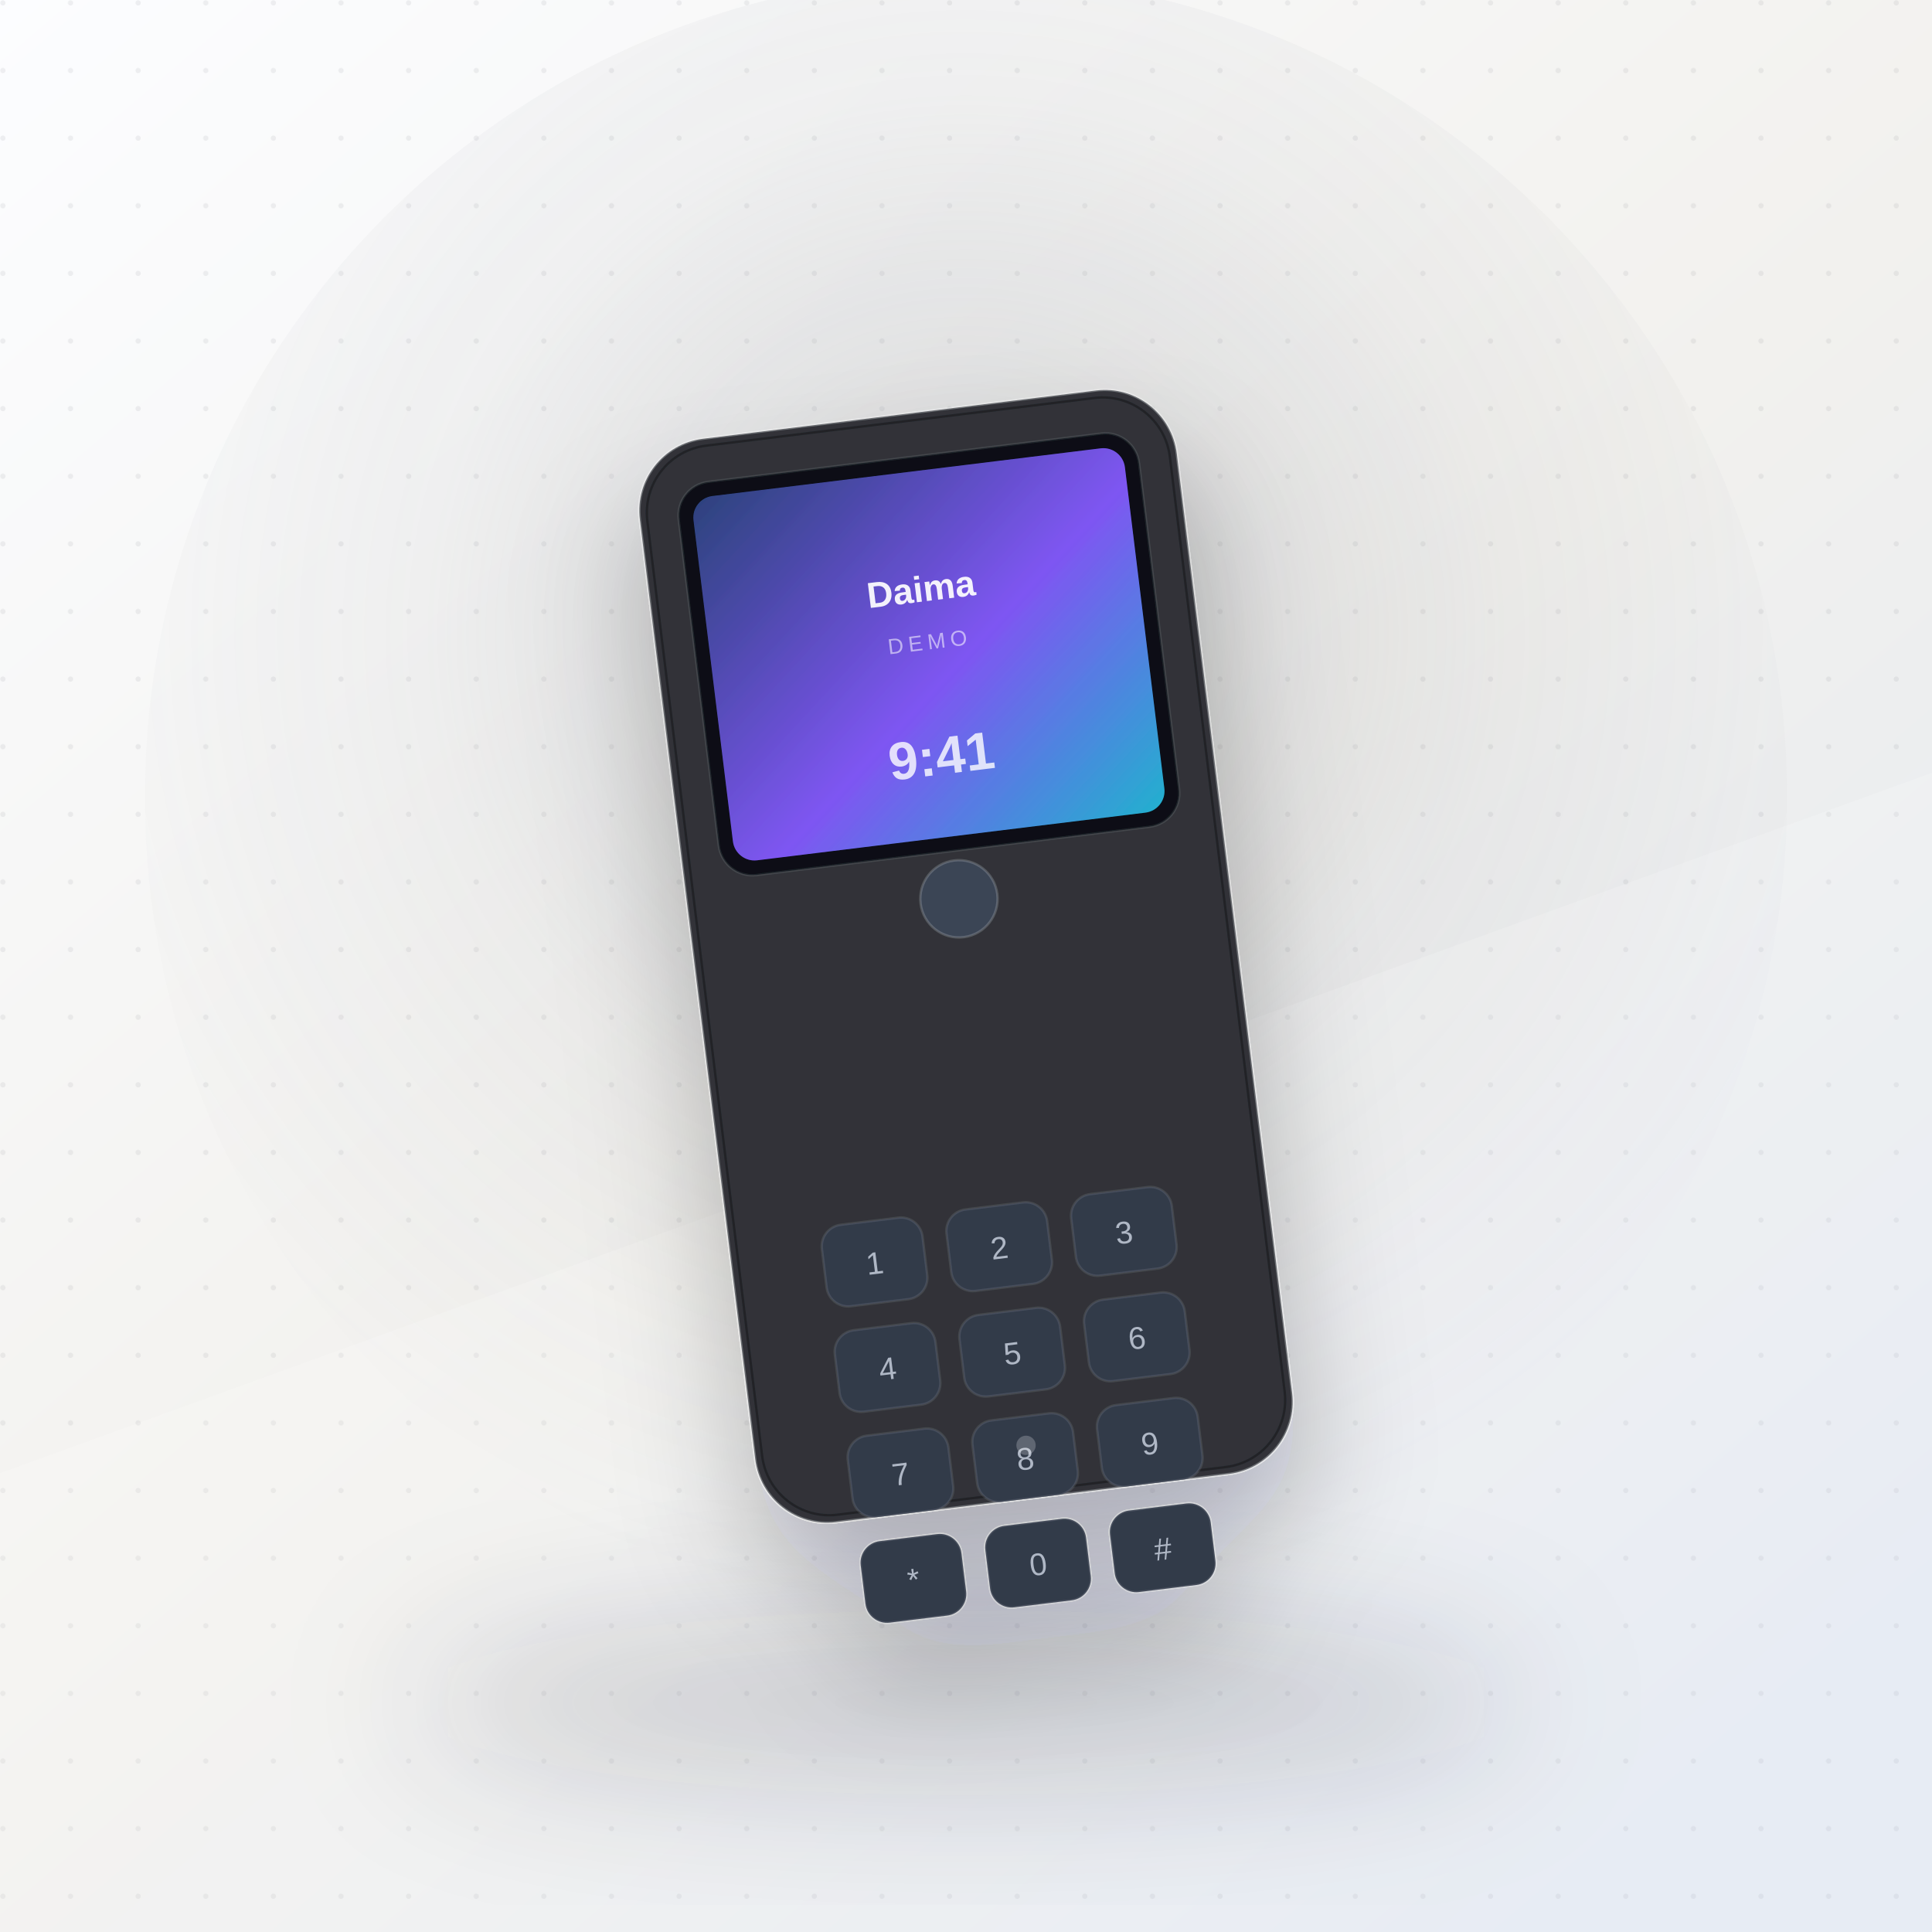
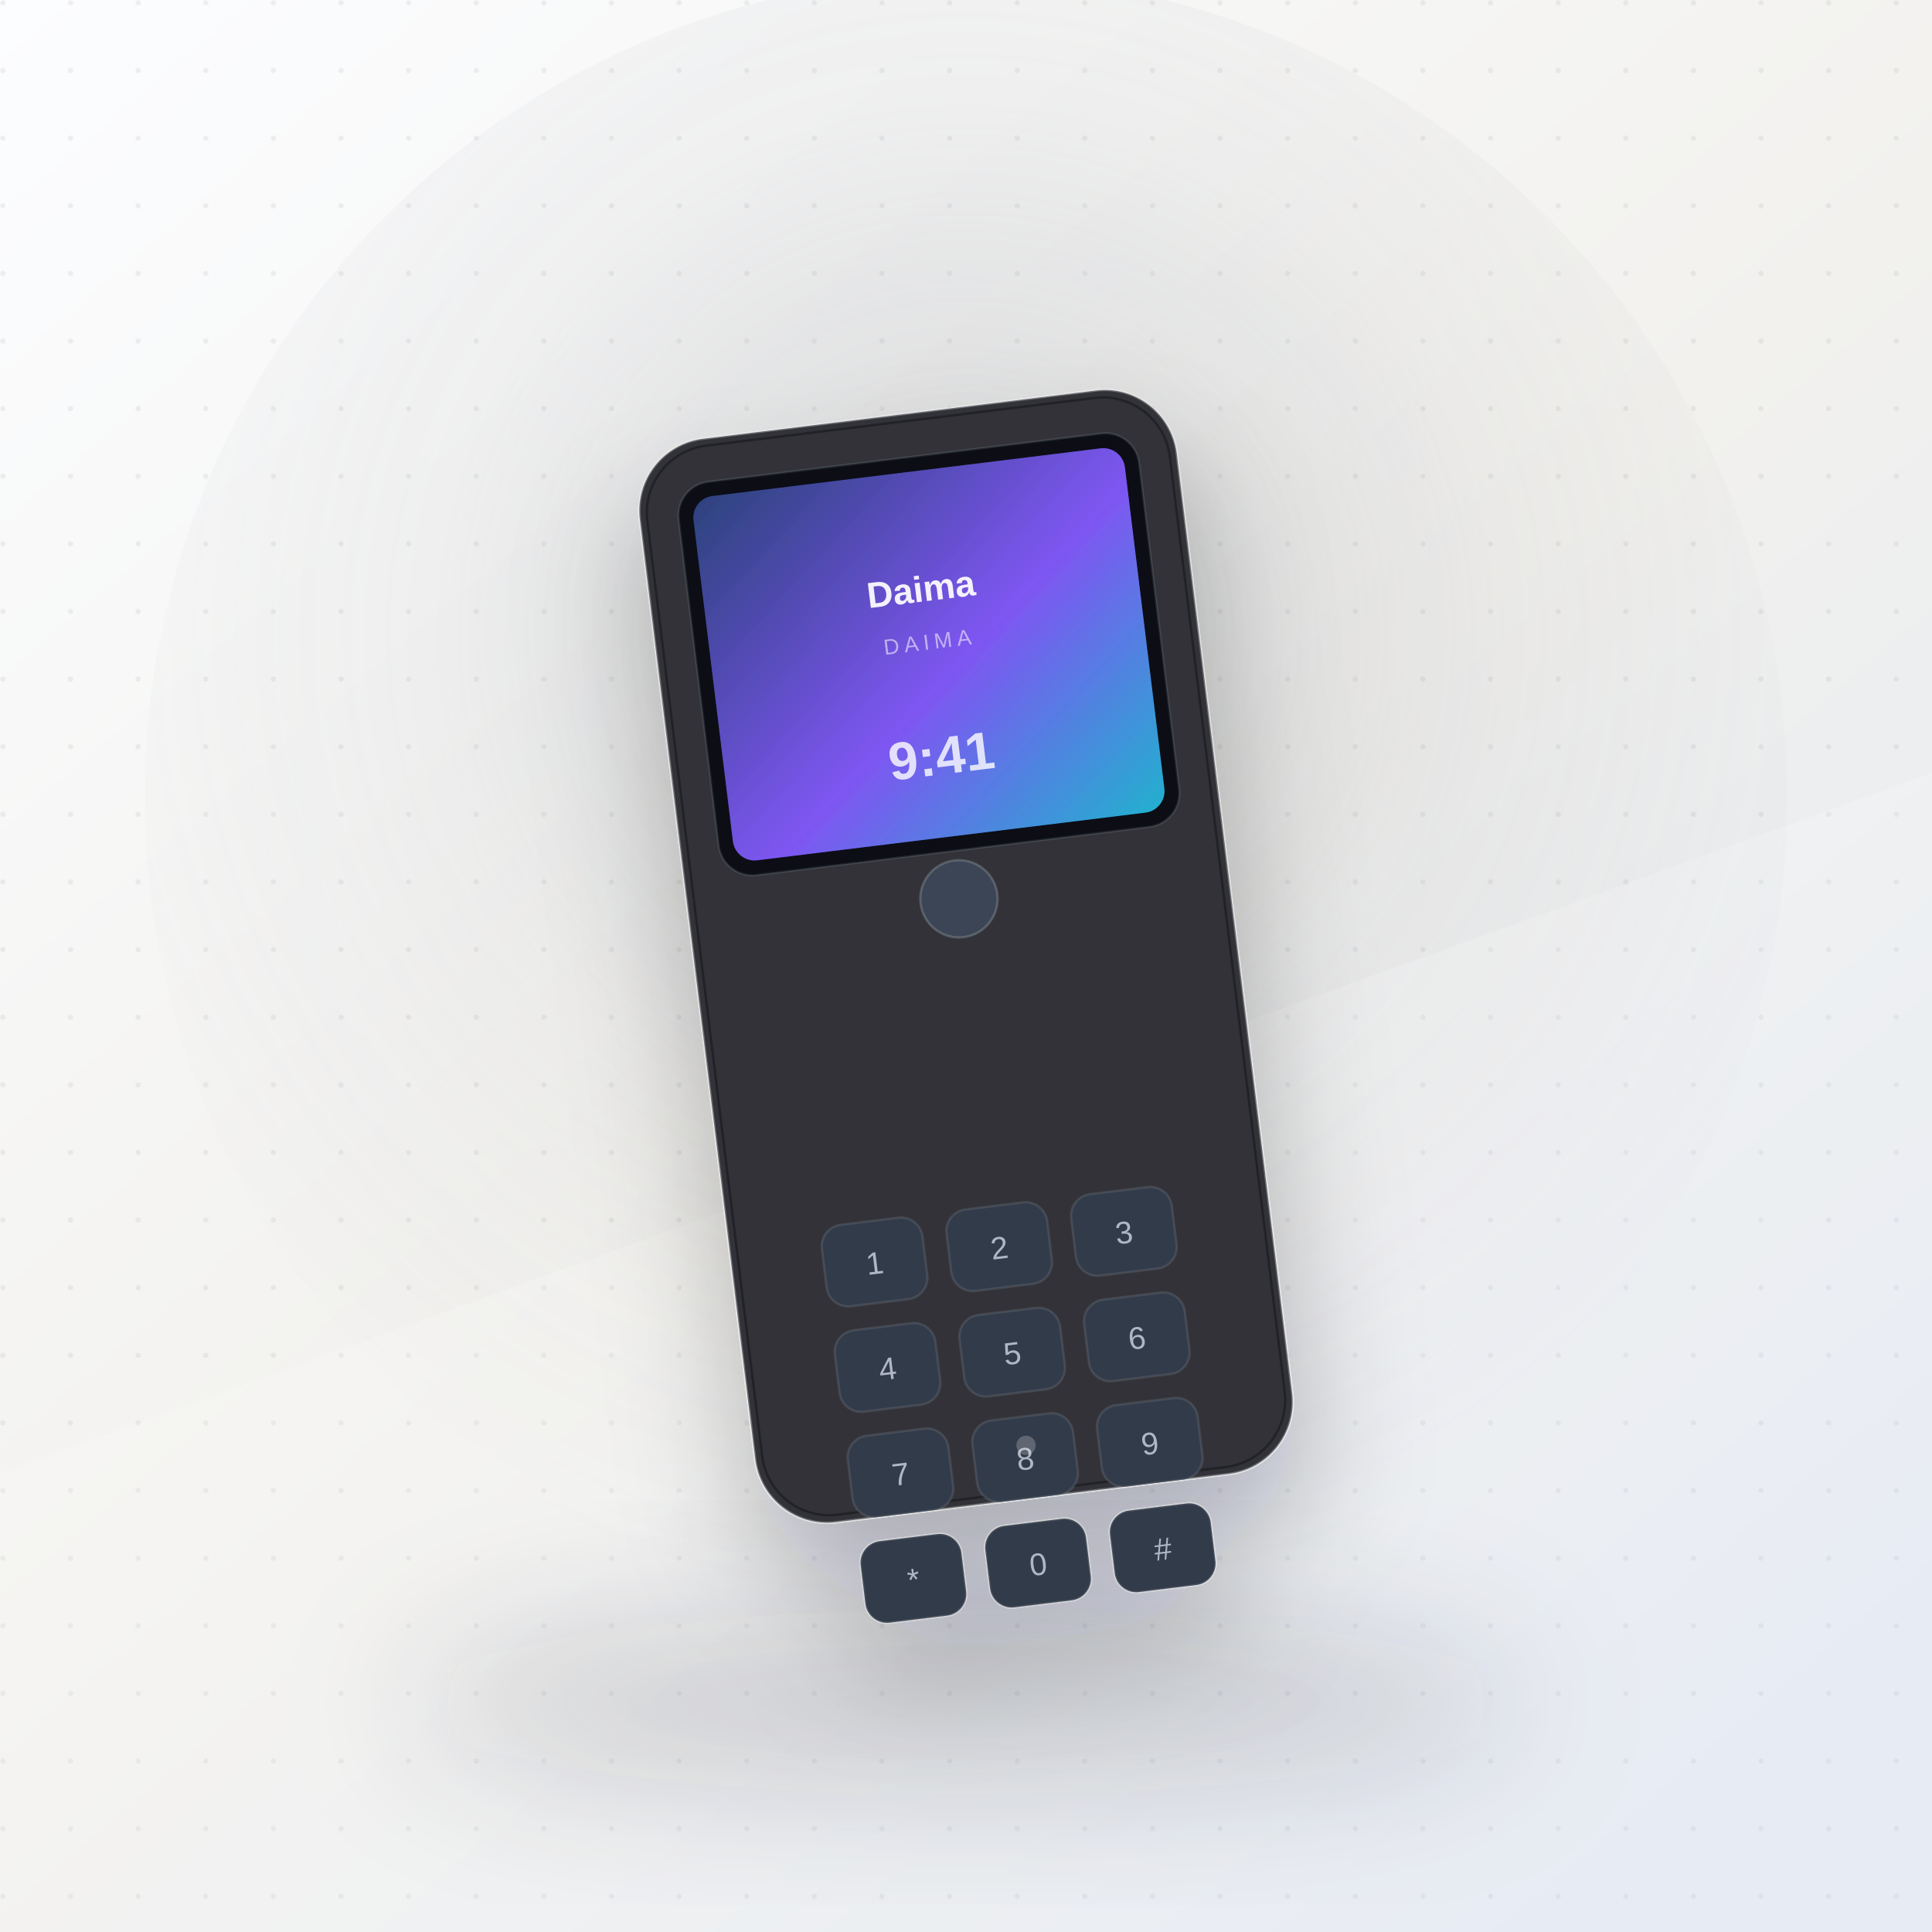
- <svg xmlns="http://www.w3.org/2000/svg" viewBox="0 0 800 800" width="800" height="800" role="img" aria-label="Illustrative product render — demonstration catalogue">
+ <svg xmlns="http://www.w3.org/2000/svg" viewBox="0 0 800 800" width="800" height="800" role="img" aria-label="Product image from the Daima Communications catalogue">
  <defs>
    <linearGradient id="atecnot301-bg" x1="0" y1="0" x2=".85" y2="1">
      <stop offset="0" stop-color="#fcfdff" />
      <stop offset=".55" stop-color="#f2f1ee" />
      <stop offset="1" stop-color="#e2e8f2" />
    </linearGradient>
    <radialGradient id="atecnot301-glow" cx="50%" cy="40%" r="60%">
      <stop offset="0" stop-color="#8b8f98" stop-opacity=".30" />
      <stop offset=".55" stop-color="#8b8f98" stop-opacity=".08" />
      <stop offset="1" stop-color="#8b8f98" stop-opacity="0" />
    </radialGradient>
    <pattern id="atecnot301-dots" width="28" height="28" patternUnits="userSpaceOnUse">
      <circle cx="1.2" cy="1.2" r="1.1" fill="#0a1020" opacity=".06" />
    </pattern>
    <filter id="atecnot301-sh" x="-60%" y="-60%" width="220%" height="220%">
      <feDropShadow dx="0" dy="26" stdDeviation="24" flood-color="#081020" flood-opacity=".26" />
    </filter>
    <filter id="atecnot301-sh-soft" x="-60%" y="-60%" width="220%" height="220%">
      <feDropShadow dx="0" dy="14" stdDeviation="18" flood-color="#081020" flood-opacity=".18" />
    </filter>
    <filter id="atecnot301-blur" x="-60%" y="-60%" width="220%" height="220%">
      <feGaussianBlur stdDeviation="30" />
    </filter>
    <filter id="atecnot301-blur-s" x="-60%" y="-60%" width="220%" height="220%">
      <feGaussianBlur stdDeviation="8" />
    </filter>
    <linearGradient id="atecnot301-sweep" x1="0" y1="0" x2="1" y2="1">
      <stop offset="0" stop-color="#ffffff" stop-opacity=".0" />
      <stop offset=".45" stop-color="#ffffff" stop-opacity=".55" />
      <stop offset=".55" stop-color="#ffffff" stop-opacity=".16" />
      <stop offset="1" stop-color="#ffffff" stop-opacity="0" />
    </linearGradient>
  </defs>
  <defs>
    <linearGradient id="atecnot301-body" x1="0" y1="0" x2="1" y2="1">
      <stop offset="0" stop-color="#454e60" />
      <stop offset=".42" stop-color="#222937" />
      <stop offset=".62" stop-color="#343d4e" />
      <stop offset="1" stop-color="#222937" />
    </linearGradient>
    <linearGradient id="atecnot301-frame" x1="0" y1="0" x2="0" y2="1">
      <stop offset="0" stop-color="#454e60" />
      <stop offset=".08" stop-color="#343d4e" />
      <stop offset=".5" stop-color="#222937" />
      <stop offset=".92" stop-color="#343d4e" />
      <stop offset="1" stop-color="#454e60" />
    </linearGradient>
    <linearGradient id="atecnot301-screen" x1="0" y1="0" x2="1" y2="1">
      <stop offset="0" stop-color="#10296b" />
      <stop offset=".55" stop-color="#6d3ff0" />
      <stop offset="1" stop-color="#04a6c8" />
    </linearGradient>
    <radialGradient id="atecnot301-sglow" cx="30%" cy="24%" r="72%">
      <stop offset="0" stop-color="#8fd8ff" stop-opacity=".9" />
      <stop offset=".5" stop-color="#3f7dff" stop-opacity=".28" />
      <stop offset="1" stop-color="#0a1030" stop-opacity="0" />
    </radialGradient>
    <linearGradient id="atecnot301-edge" x1="0" y1="0" x2="1" y2="0">
      <stop offset="0" stop-color="#ffffff" stop-opacity=".55" />
      <stop offset=".18" stop-color="#ffffff" stop-opacity=".05" />
      <stop offset=".82" stop-color="#ffffff" stop-opacity=".03" />
      <stop offset="1" stop-color="#ffffff" stop-opacity=".42" />
    </linearGradient>
    <linearGradient id="atecnot301-lens" x1="0" y1="0" x2="1" y2="1">
      <stop offset="0" stop-color="#3f4a5e" />
      <stop offset=".45" stop-color="#10151f" />
      <stop offset="1" stop-color="#03050a" />
    </linearGradient>
    <clipPath id="atecnot301-scrclip">
      <rect x="16" y="16" width="268" height="578" rx="34" />
    </clipPath>
  </defs>
  <rect width="800" height="800" fill="url(#atecnot301-bg)" />
  <rect width="800" height="800" fill="url(#atecnot301-dots)" />
  <circle cx="400" cy="330" r="340" fill="url(#atecnot301-glow)" />
  <ellipse cx="400" cy="705" rx="230" ry="38" fill="#0a1020" opacity=".18" filter="url(#atecnot301-blur)" />
  <path d="M0 610 L800 320 L800 800 L0 800 Z" fill="#ffffff" opacity=".16" />
  <g transform="translate(400 396) rotate(-7) scale(1) translate(-112 -226)" filter="url(#atecnot301-sh)">
    <rect width="224" height="452" rx="30" fill="#303339" stroke="#ffffff" stroke-opacity=".28" />
    <rect x="3" y="3" width="218" height="446" rx="28" fill="none" stroke="#000" stroke-opacity=".3" />
    <rect x="16" y="18" width="192" height="164" rx="14" fill="#070c12" stroke="#ffffff" stroke-opacity=".1" />
    <rect x="22" y="24" width="180" height="152" rx="9" fill="url(#atecnot301-screen)" />
    <rect x="22" y="24" width="180" height="152" rx="9" fill="#ffffff" opacity=".12" />
    <text x="112" y="78" text-anchor="middle" fill="#ffffff" fill-opacity=".92" font-family="Segoe UI, Arial" font-size="15" font-weight="600">Daima</text>
-     <text x="112" y="98" text-anchor="middle" fill="#ffffff" fill-opacity=".55" font-family="Segoe UI, Arial" font-size="9" letter-spacing="2">DEMO</text>
+     <text x="112" y="98" text-anchor="middle" fill="#ffffff" fill-opacity=".55" font-family="Segoe UI, Arial" font-size="9" letter-spacing="2">DAIMA</text>
    <text x="112" y="150" text-anchor="middle" fill="#ffffff" fill-opacity=".8" font-family="Segoe UI, Arial" font-size="22" font-weight="600">9:41</text>
    <circle cx="112" cy="202" r="16" fill="#3a4454" stroke="#ffffff" stroke-opacity=".18" />
    <g transform="translate(112 264)">
      <rect x="-74" y="66" width="42" height="34" rx="9" fill="#323b4a" stroke="#ffffff" stroke-opacity=".10" />
      <text x="-53" y="88" text-anchor="middle" fill="#dfe8f4" fill-opacity=".72" font-family="Segoe UI, Arial" font-size="13">1</text>
      <rect x="-22" y="66" width="42" height="34" rx="9" fill="#323b4a" stroke="#ffffff" stroke-opacity=".10" />
      <text x="-1" y="88" text-anchor="middle" fill="#dfe8f4" fill-opacity=".72" font-family="Segoe UI, Arial" font-size="13">2</text>
      <rect x="30" y="66" width="42" height="34" rx="9" fill="#323b4a" stroke="#ffffff" stroke-opacity=".10" />
      <text x="51" y="88" text-anchor="middle" fill="#dfe8f4" fill-opacity=".72" font-family="Segoe UI, Arial" font-size="13">3</text>
      <rect x="-74" y="110" width="42" height="34" rx="9" fill="#323b4a" stroke="#ffffff" stroke-opacity=".10" />
      <text x="-53" y="132" text-anchor="middle" fill="#dfe8f4" fill-opacity=".72" font-family="Segoe UI, Arial" font-size="13">4</text>
      <rect x="-22" y="110" width="42" height="34" rx="9" fill="#323b4a" stroke="#ffffff" stroke-opacity=".10" />
      <text x="-1" y="132" text-anchor="middle" fill="#dfe8f4" fill-opacity=".72" font-family="Segoe UI, Arial" font-size="13">5</text>
      <rect x="30" y="110" width="42" height="34" rx="9" fill="#323b4a" stroke="#ffffff" stroke-opacity=".10" />
      <text x="51" y="132" text-anchor="middle" fill="#dfe8f4" fill-opacity=".72" font-family="Segoe UI, Arial" font-size="13">6</text>
      <rect x="-74" y="154" width="42" height="34" rx="9" fill="#323b4a" stroke="#ffffff" stroke-opacity=".10" />
      <text x="-53" y="176" text-anchor="middle" fill="#dfe8f4" fill-opacity=".72" font-family="Segoe UI, Arial" font-size="13">7</text>
      <rect x="-22" y="154" width="42" height="34" rx="9" fill="#323b4a" stroke="#ffffff" stroke-opacity=".10" />
      <text x="-1" y="176" text-anchor="middle" fill="#dfe8f4" fill-opacity=".72" font-family="Segoe UI, Arial" font-size="13">8</text>
      <rect x="30" y="154" width="42" height="34" rx="9" fill="#323b4a" stroke="#ffffff" stroke-opacity=".10" />
      <text x="51" y="176" text-anchor="middle" fill="#dfe8f4" fill-opacity=".72" font-family="Segoe UI, Arial" font-size="13">9</text>
      <rect x="-74" y="198" width="42" height="34" rx="9" fill="#323b4a" stroke="#ffffff" stroke-opacity=".10" />
      <text x="-53" y="220" text-anchor="middle" fill="#dfe8f4" fill-opacity=".72" font-family="Segoe UI, Arial" font-size="13">*</text>
      <rect x="-22" y="198" width="42" height="34" rx="9" fill="#323b4a" stroke="#ffffff" stroke-opacity=".10" />
      <text x="-1" y="220" text-anchor="middle" fill="#dfe8f4" fill-opacity=".72" font-family="Segoe UI, Arial" font-size="13">0</text>
      <rect x="30" y="198" width="42" height="34" rx="9" fill="#323b4a" stroke="#ffffff" stroke-opacity=".10" />
      <text x="51" y="220" text-anchor="middle" fill="#dfe8f4" fill-opacity=".72" font-family="Segoe UI, Arial" font-size="13">#</text>
    </g>
    <circle cx="112" cy="430" r="4" fill="#ffffff" opacity=".22" />
  </g>
</svg>
